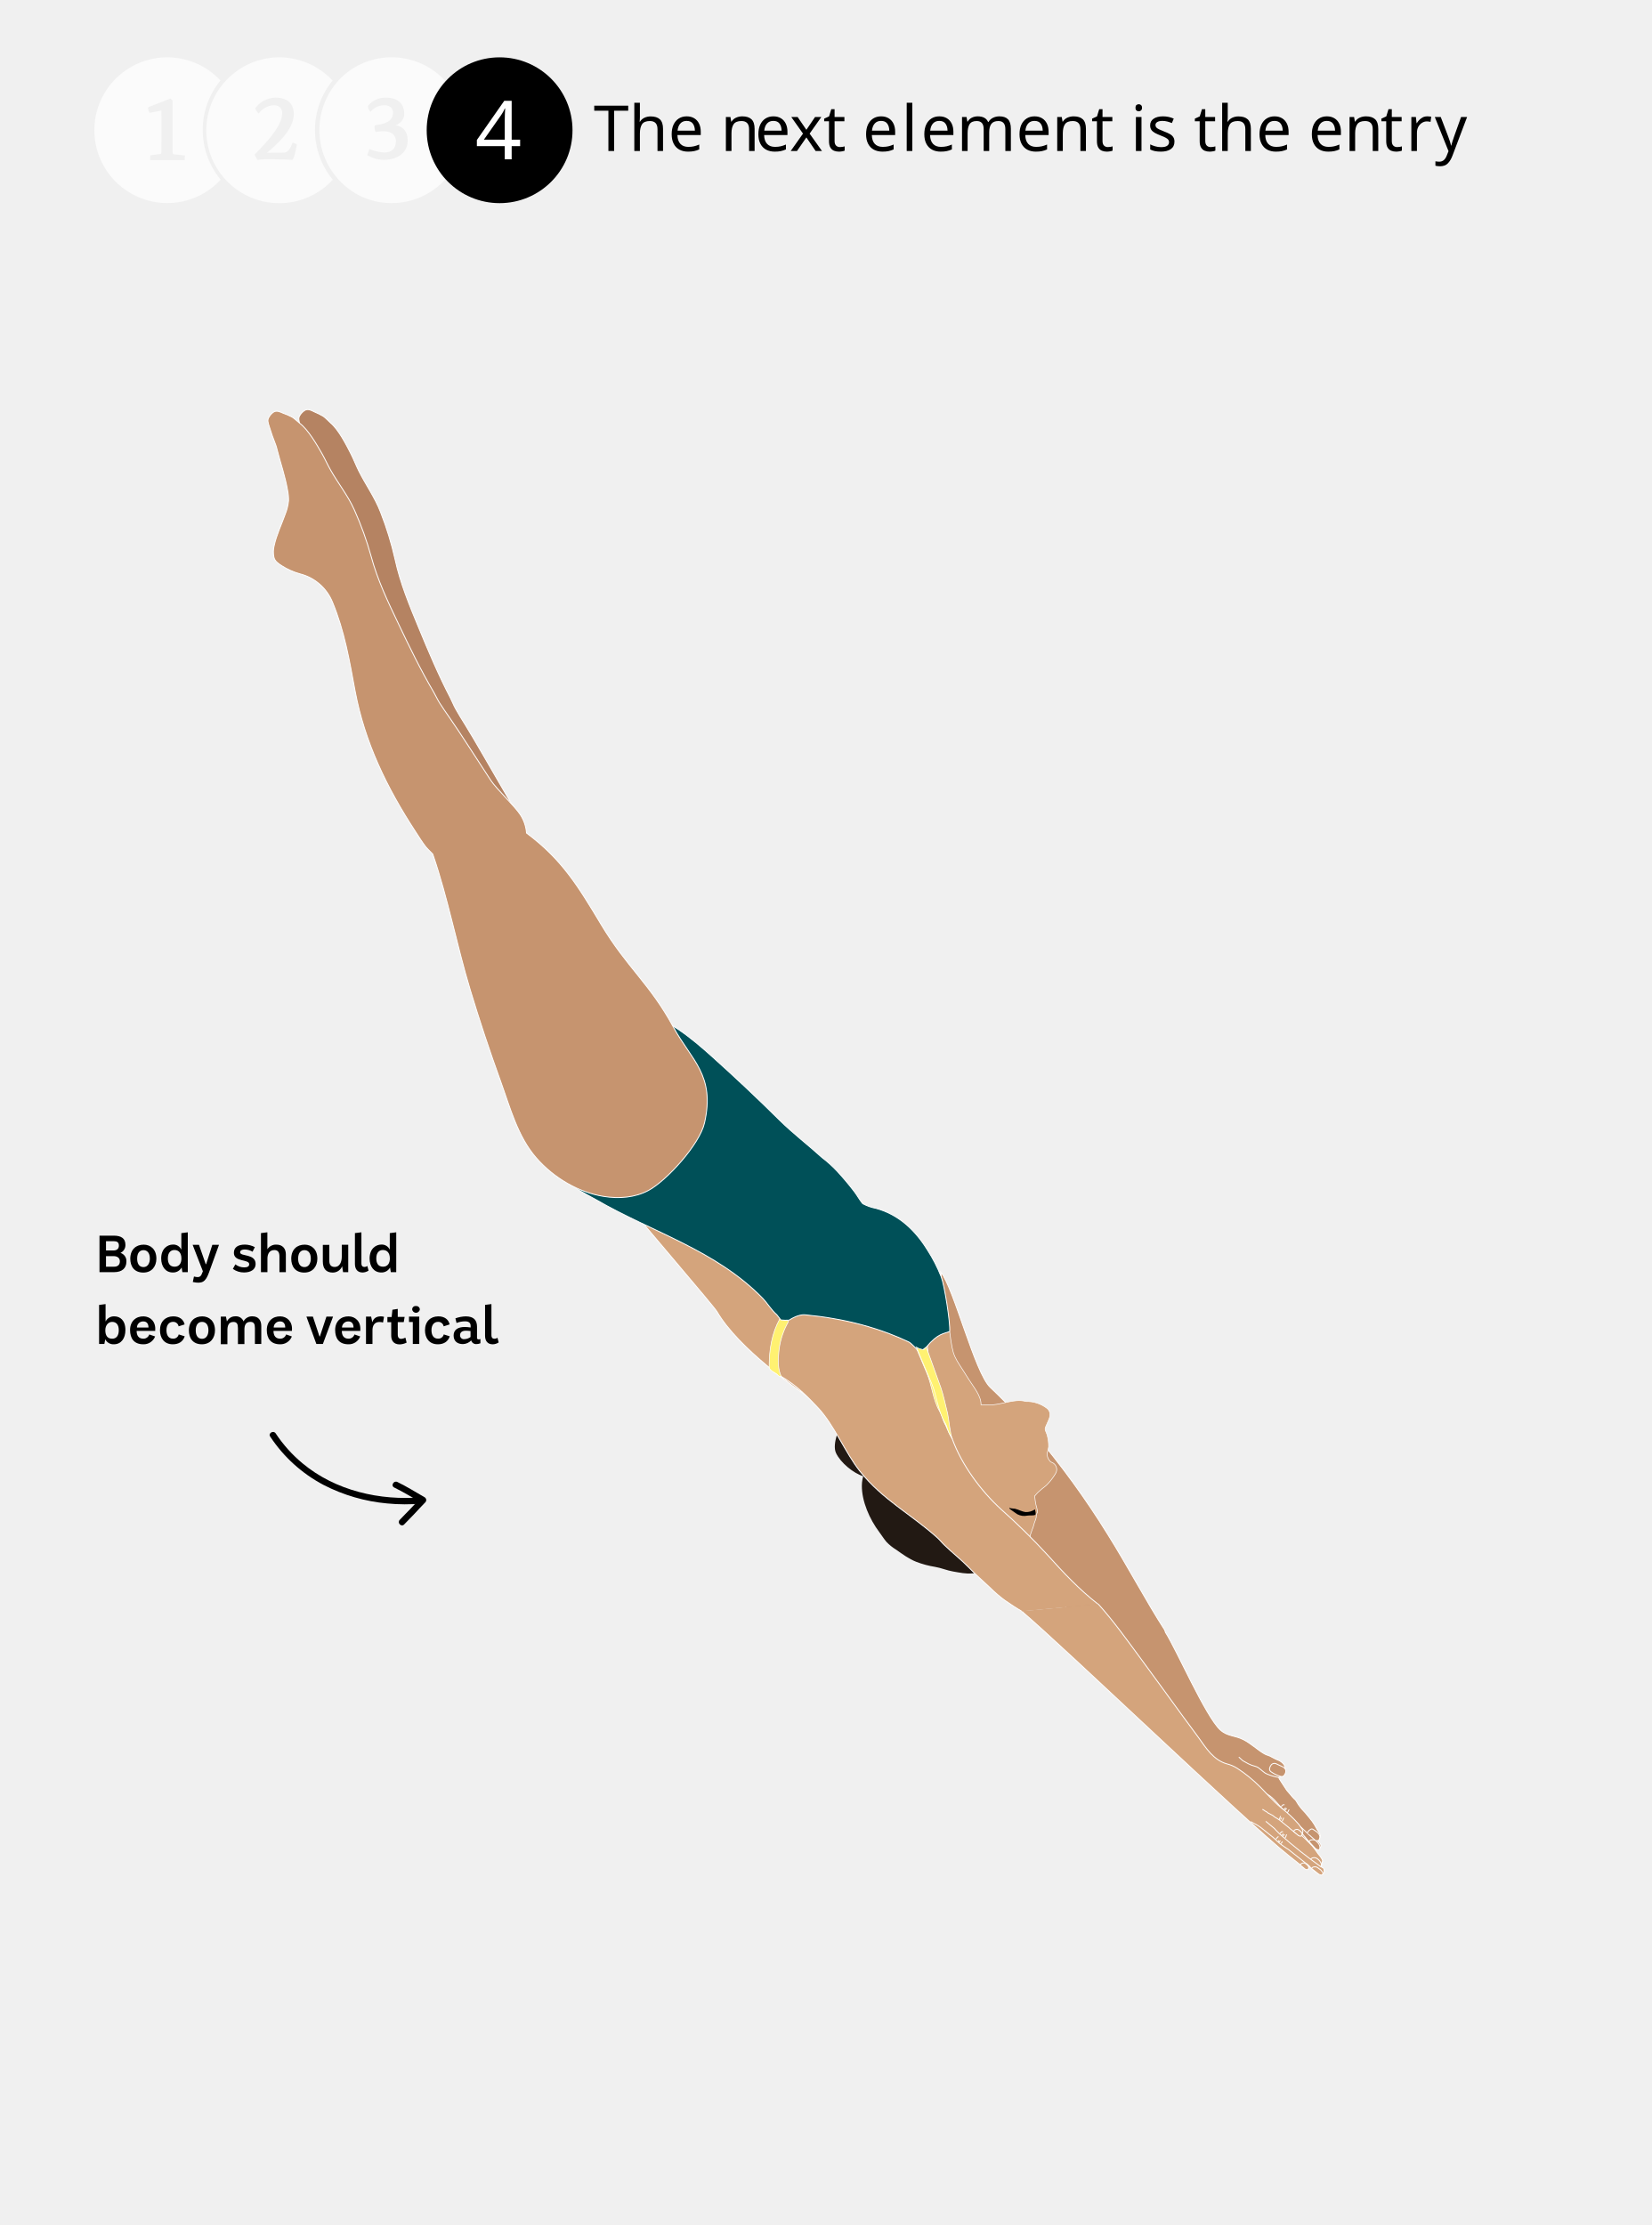
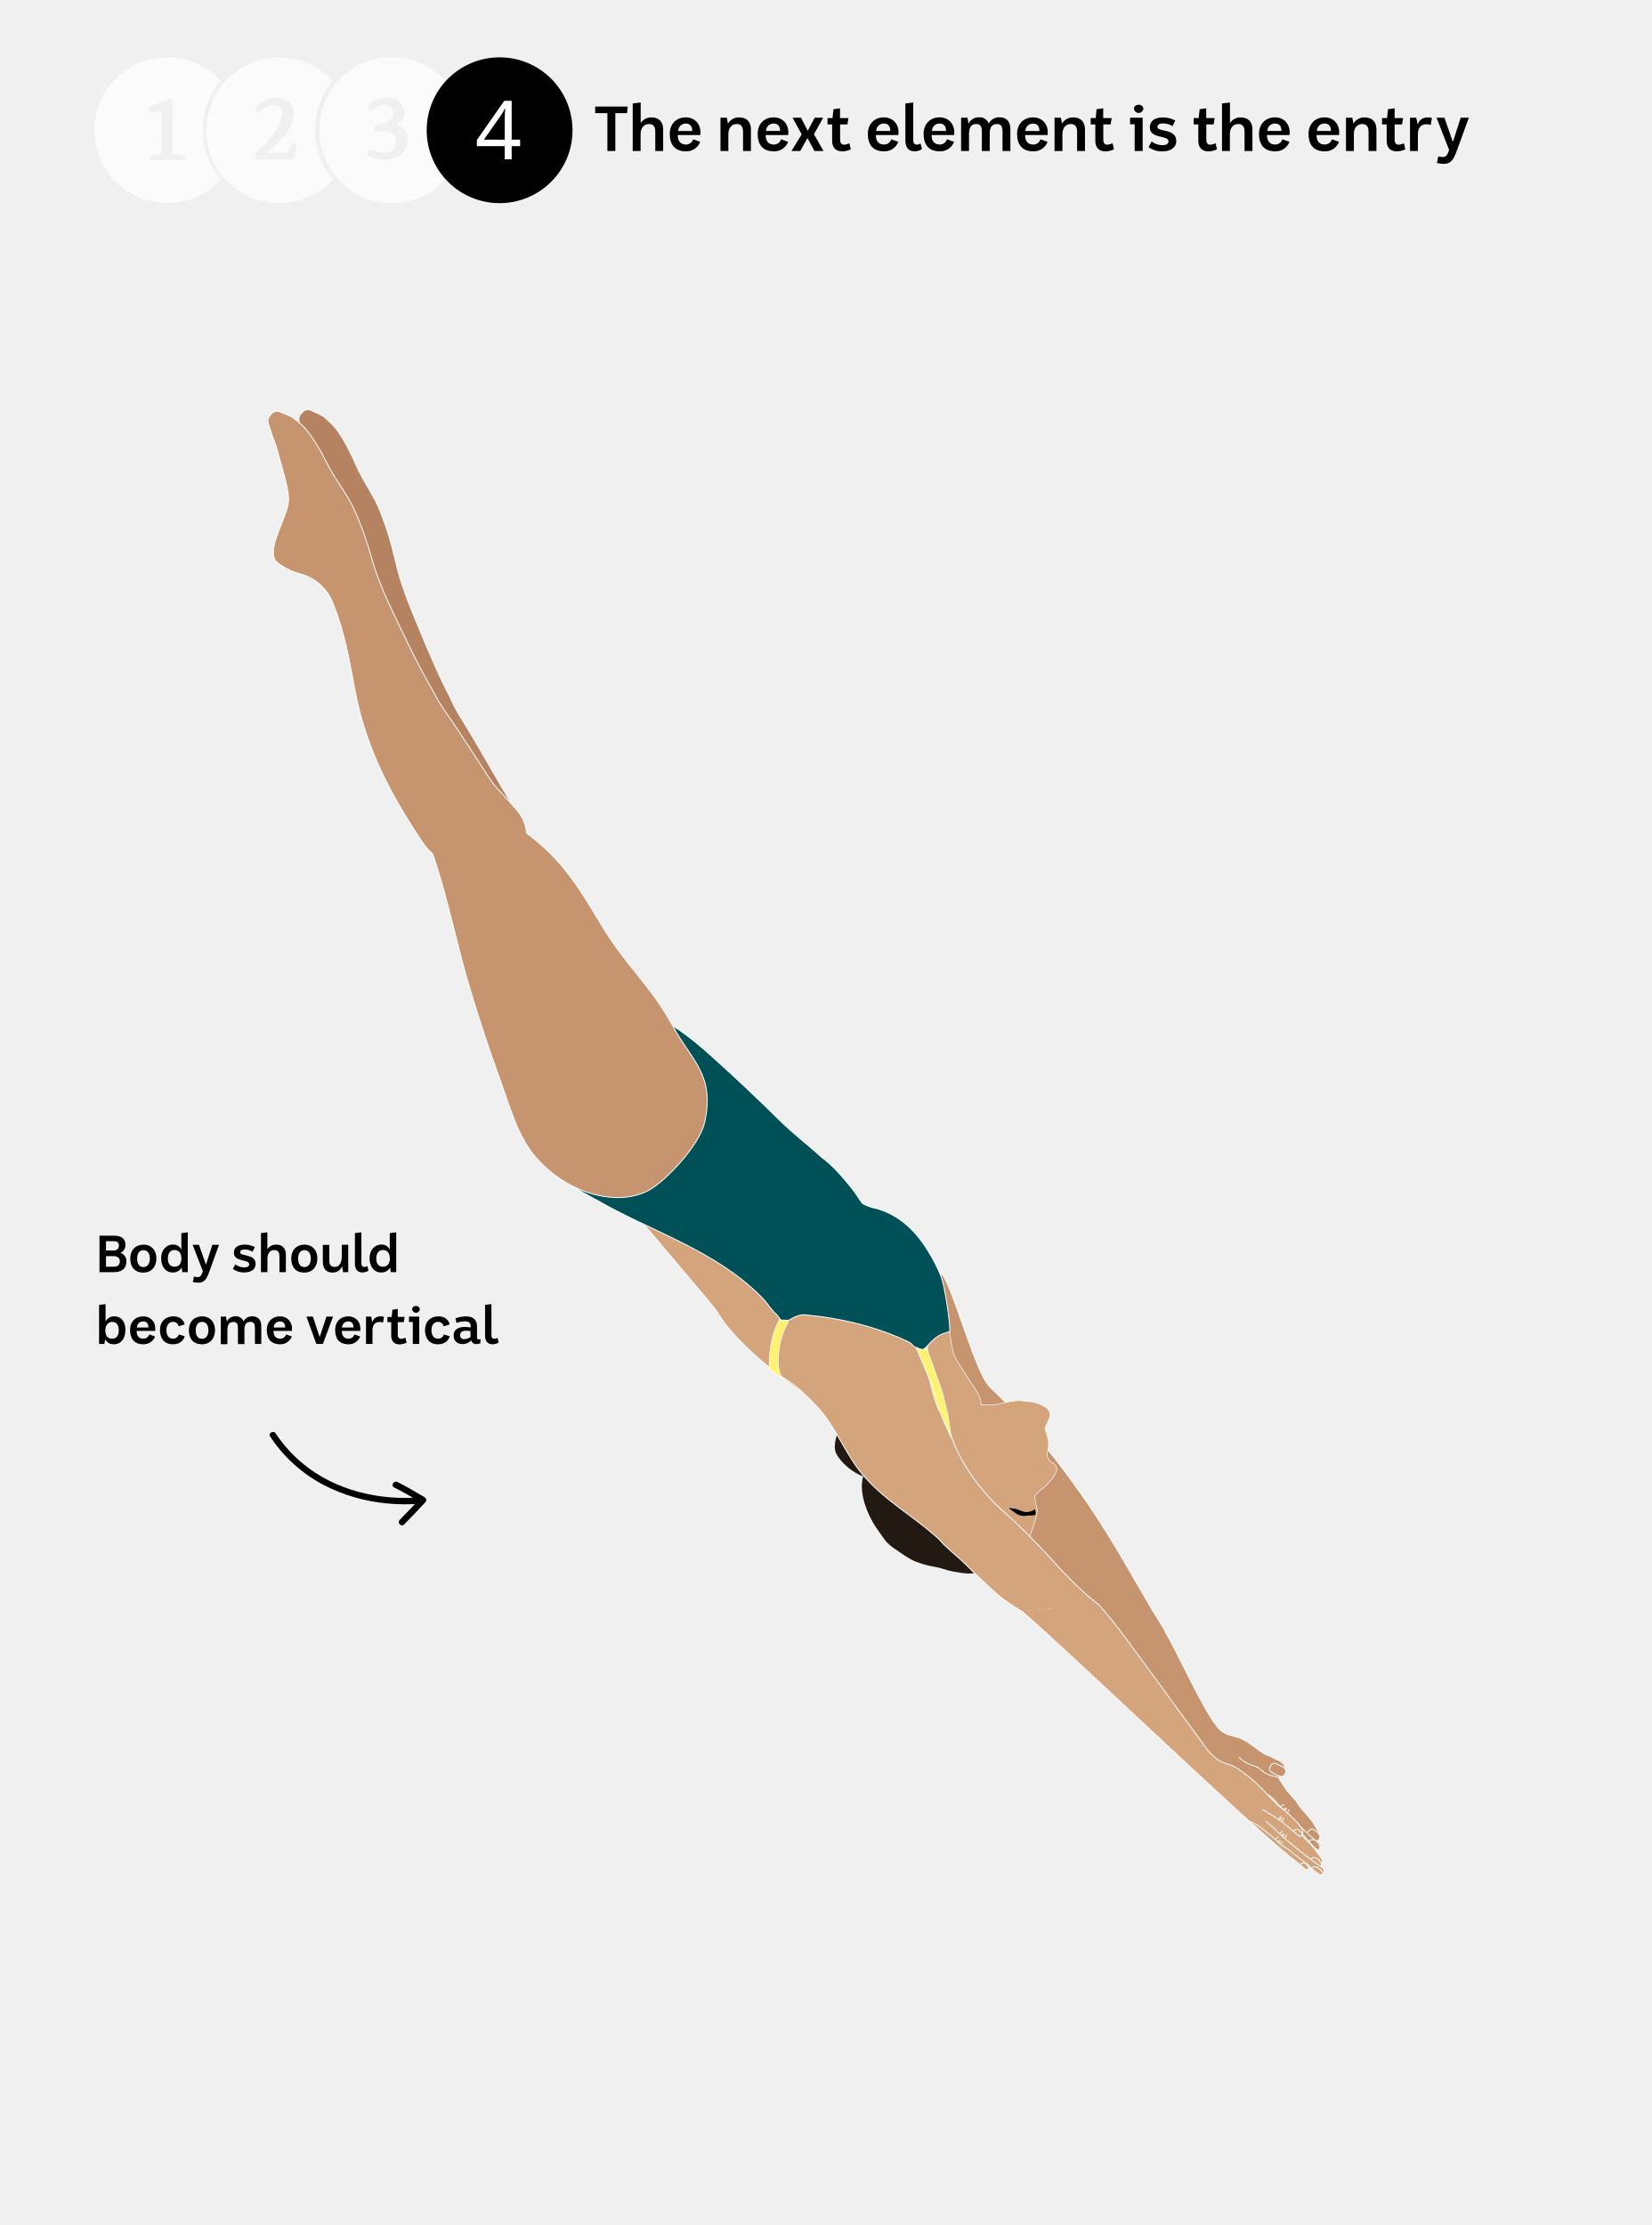
<svg xmlns="http://www.w3.org/2000/svg" id="Layer_1" data-name="Layer 1" viewBox="0 0 780 1051.14">
  <defs>
-     <style>.cls-1{fill:#c6946f;}.cls-1,.cls-2,.cls-4,.cls-5,.cls-6,.cls-7{stroke:#fff;stroke-miterlimit:10;}.cls-1,.cls-2,.cls-4,.cls-7{stroke-width:0.42px;}.cls-2{fill:#b58362;}.cls-3{fill:#221913;}.cls-4,.cls-5{fill:#d4a47c;}.cls-5{stroke-width:0.28px;}.cls-6{fill:#fff171;stroke-width:0.3px;}.cls-7{fill:#005058;}.cls-8,.cls-9{fill:#fff;}.cls-8{opacity:0.7;}.cls-9{font-size:38.5px;font-family:ABCSerifBold, ABCSerif;}.cls-10{font-size:30px;font-family:ABCSansBold, ABCSans;}.cls-11{letter-spacing:-0.02em;}.cls-12{letter-spacing:0em;}.cls-13{letter-spacing:-0.01em;}.cls-14{letter-spacing:-0.01em;}.cls-15{letter-spacing:0.03em;}</style>
+     <style>.cls-1{fill:#c6946f;}.cls-1,.cls-2,.cls-4,.cls-5,.cls-6,.cls-7{stroke:#fff;stroke-miterlimit:10;}.cls-1,.cls-2,.cls-4,.cls-7{stroke-width:0.42px;}.cls-2{fill:#b58362;}.cls-3{fill:#221913;}.cls-4,.cls-5{fill:#d4a47c;}.cls-5{stroke-width:0.28px;}.cls-6{fill:#fff171;stroke-width:0.3px;}.cls-7{fill:#005058;}.cls-8,.cls-9{fill:#fff;}.cls-8{opacity:0.7;}.cls-9{font-size:38.5px;font-family:ABCSerifBold, ABCSerif;}</style>
  </defs>
  <path class="cls-1" d="M482.3,670.2q-7-7.65-14.51-14.76c-7.31-6.89-17.13-46.73-23.39-54.49l3.69,33.13c-.36,1.15.13,2.62.07,3.83a18.26,18.26,0,0,1-.5,3.89,14.92,14.92,0,0,0-.81,3.78c0,1.45.31,2.88.4,4.31.38,5.77,2.42,11.39,4.54,16.79a72.51,72.51,0,0,0,3,7.57c1.69,3.16,3.83,6,5.78,9,1.74,2.66,3.81,5.13,5.75,7.64a39.41,39.41,0,0,0,9.1,8l.5.35c-1.79-.75-4.11-1.89-7.38-3.67a12.19,12.19,0,0,1-5.84-6.38,13.74,13.74,0,0,0,0,2.22c.11,1.91,1.09,3.55,1.83,5.48.58,1.51.33,3.22,1.67,4.38,21.89,18.78,21.08,43.85,46.65,68.25l13.42,11.34c9,8.57,24.31,25.85,31.71,32.71,4.6,4.92,8.24,12.68,14.86,18.6,6.27,5.62,15.59,9.46,16.82,10.76,6.39,6.77,12.49,14.09,19.2,20.52l1.77,1.73,2.22,2.16,1.09,1.06a2.27,2.27,0,0,1,.39.49,4.56,4.56,0,0,0,.77.75l.53.41a1.46,1.46,0,0,0,.46.2,3.34,3.34,0,0,0,.51.11c.27,0,.45-.23.62-.41.43-.47.25-.84,0-1.28a7.23,7.23,0,0,1,.78,1,13,13,0,0,0,2.08,2.18,5.45,5.45,0,0,0,2.2,1.4,1.38,1.38,0,0,0,1.25-.3,1.25,1.25,0,0,0,.44-1.06,1.34,1.34,0,0,0-.55-1.13c-.37-.35-.62-.79-1-1.13l0,0c-1.43-.17.35,0,.51-.12s.3-.69.38-1a1.07,1.07,0,0,1,.26-.57,1.16,1.16,0,0,0,.14-.93,10.28,10.28,0,0,0-1.53-2.72c-.59-.89-1-1.92-1.62-2.79-.22-.32-.46-.64-.67-1s-.34-.4-.49-.63c-.42-.6-.9-1.11-1.35-1.69a21.52,21.52,0,0,0-1.43-1.73c-.49-.49-.89-1-1.4-1.5s-.78-1-1.2-1.47a14,14,0,0,1-1.14-1.67c-.21-.33-.41-.64-.6-1a4,4,0,0,0-.89-.95,19.43,19.43,0,0,1-1.7-1.92c-.71-.92-1.57-1.67-2.19-2.66-.95-1.52-2-3-2.92-4.48-.11-.17-.2-.37-.3-.54a2.37,2.37,0,0,1-.31-.53c.11-.16.28-.09.44-.14s.31-.13.47-.17a4,4,0,0,0,.72-.28,3.87,3.87,0,0,0,1.2-1.08,3.1,3.1,0,0,0,.31-.78,1.44,1.44,0,0,0,.12-.61c0-.15-.1-.28-.12-.43a6.28,6.28,0,0,0-.49-2.46,6.5,6.5,0,0,0-1.26-1.31,5.13,5.13,0,0,0-1.49-.89c-.48-.23-1-.36-1.44-.63s-1.07-.51-1.57-.81a7.76,7.76,0,0,0-1.85-.85,7.76,7.76,0,0,1-1.83-.78c-3.12-1.82-6.27-4.83-9.69-6.59-4.16-2.15-7.7-1.57-11.08-4.68-6.9-6.34-20.84-38.29-25.88-46.08l-.35-1.09c-8.65-13.39-17.84-30.76-27-45.34a400.32,400.32,0,0,0-34.65-47.7Q485.42,673.62,482.3,670.2Z" />
  <path class="cls-1" d="M604,839.78a2.36,2.36,0,0,0-.87-.25c-.59-.12-1.17-.3-1.76-.43a12,12,0,0,1-1.29-.4,14.54,14.54,0,0,1-1.43-.55c-.34-.15-.68-.32-1-.5a7.28,7.28,0,0,1-.84-.62c-.61-.47-1.21-1-1.8-1.47a4.83,4.83,0,0,0-1.53-.94c-.76-.28-1.56-.44-2.32-.73-.51-.18-1-.42-1.45-.64-.32-.15-.63-.34-.94-.51s-.76-.41-1.12-.63c-.18-.12-.41-.2-.58-.33s-.2-.19-.32-.28a3,3,0,0,1-.38-.33,5.36,5.36,0,0,0-.74-.69c-.11-.07-.35-.39-.49-.29" />
  <path class="cls-1" d="M602.92,833.29l.38.18,2.15,1a3.22,3.22,0,0,1,1.86,1.6,2.7,2.7,0,0,1-.38,2.14,2,2,0,0,1-.92,1,2.09,2.09,0,0,1-1.26-.06,14.13,14.13,0,0,1-4.17-2,1.72,1.72,0,0,1-.85-1.06,1.85,1.85,0,0,1,0-.7,3.64,3.64,0,0,1,.8-1.65,2,2,0,0,1,1.64-.68A2.34,2.34,0,0,1,602.92,833.29Z" />
  <path class="cls-1" d="M605.26,853.42c.23-.24.45-.5.7-.72a.64.64,0,0,1,.36-.14,2.11,2.11,0,0,1,.45.14" />
  <path class="cls-1" d="M607.34,854l-.44.45c-.11.12-.25.19-.36.31" />
  <path class="cls-1" d="M607.83,854.31l-.43.44-.22.23a2.61,2.61,0,0,1-.27.19" />
  <path class="cls-1" d="M609,854.89a1.39,1.39,0,0,0-.27.32c-.08.17-.12.36-.2.53a1.85,1.85,0,0,1-.25.37,2.37,2.37,0,0,1-.29.34" />
  <path class="cls-1" d="M606.87,857.17c-.15.16-.21.37-.36.52l-.17.18c-.07.07-.22.12-.27.2" />
  <path class="cls-1" d="M605.24,857.42c.13-.14.28-.21.41-.34l.36-.38" />
  <path class="cls-1" d="M605,857l.47-.48" />
  <path class="cls-1" d="M604.11,855.88l.6-.62a1.76,1.76,0,0,1,.65-.43" />
  <path class="cls-1" d="M621.44,869.54c-3.57-3-11.92-11.2-15.19-14.51-3.06-3.1-5.11-6.64-9.26-8.14" />
  <path class="cls-1" d="M614.78,866c-5.23-4.9-10.41-9.74-15.54-14.74" />
  <path class="cls-1" d="M623.11,869.11c1.32-2.37-1.35-3.88-2.12-4.41-1.34-.92-1.38-.84-2.6,0-.21.14-.72,1.09-.9,1.27" />
  <path class="cls-1" d="M618.29,869.93c.18-.13.73-.67.93-.68s.47-.09.7-.11a2.6,2.6,0,0,1,1.05.13c.68.22,1.22,1,1.73,1.51a3,3,0,0,1,.73,2.73c-.11.31-.71.73-2-.17Z" />
  <path class="cls-1" d="M612.09,866.72a6.21,6.21,0,0,1,.56-.35,4.47,4.47,0,0,1,1.27-.32,1.66,1.66,0,0,1,1.08.11,2.48,2.48,0,0,1,.65.68c.73,1,1.82,1.91,1.67,3.24a1,1,0,0,1-.17.51c-.44.63-1.49,0-1.93-.29Z" />
  <path class="cls-2" d="M152.52,270.72a22.52,22.52,0,0,1,14.67,14.2c5,14,6.53,27.95,8.47,42.42.45,3.36.9,6.73,1.36,10.09.32,2.4,0,5.53,1,7.81,2.7,6.23,5.46,15.55,8.11,21.8,2.5,5.91,11.34,22.58,14.56,28.14,1.46,2.51,2.9,5.12,4.55,7.51.45.66,2.92,3.39,6,6.75,7.92,8.66,20.83,8.93,28,.56l4.25-5c4.53-5.33,5.1-13.34,1.33-19.82-2.4-4.12-4.84-8.22-7.25-12.33-3.9-6.63-13.9-24.23-18-30.74-1.47-2.33-2.92-4.69-4.27-7.1-1-1.74-1.67-3.59-2.59-5.36-5.6-10.75-10.31-21.93-14.93-33.11-4.42-10.68-8.7-20.95-11.15-32.22A151.38,151.38,0,0,0,179.78,242c-2.69-7-6.95-12.82-10.31-19.52-1.3-2.61-2.33-5.34-3.65-7.94-2.25-4.45-5.87-11.53-9.68-14.76-1.16-1-2.23-2.27-3.47-3.13a36.31,36.31,0,0,0-4.24-2.1c-1.34-.67-2.8-1.46-4.24-.79a6.92,6.92,0,0,0-2.46,2.38c-.93,1.31-.54,2.52-.13,4.19.77,3.11,1.71,6.17,2.71,9.22a20.33,20.33,0,0,1,.53,2.28c1.28,6.4,3.1,12.61,3.89,19.15a23.33,23.33,0,0,1,.2,5.07,22.58,22.58,0,0,1-1.82,6.06c-2,4.82-4.67,9.61-6.05,14.68a12,12,0,0,0-.42,5.42c.29,1.93,1.85,3.11,3.33,4.16A32.18,32.18,0,0,0,152.52,270.72Z" />
  <path class="cls-3" d="M475.38,731.54c-8.46-1.48-11.76-6.65-18.6-11.83-11.08-8.4-22.36-15.3-30.89-25.94a15.37,15.37,0,0,0-3-3.1c-3.32-2.36-8.29-1.73-11.35.8s-4.38,6.52-4.42,10.38c-.06,7.41,3.67,15.89,8.24,21.95,1.14,1.52,2.16,3.18,3.39,4.64a22.76,22.76,0,0,0,4.65,3.72c3,2.11,5.9,4.29,9.38,5.66a44,44,0,0,0,9,2.42c2.94.5,5.58,1.7,8.5,2.18,3.07.51,5.91,1.18,9,.89,2.36-.22,4.64-.27,7-.65a22.66,22.66,0,0,0,4.5-1.66c2-.74,2.8-1.74,4.09-3.33,1.54-1.91,5.46-6,.51-6.13" />
  <path class="cls-3" d="M414.45,665.08c-2.28-.4-5.33-1.65-7.59-1.34-2.5.34-5.38,4.08-7.18,6-2.95,3.2-6.79,12.4-4.77,16.69,2.17,4.65,8.32,9.62,12.94,11,2.64.82,11.59,2.5,11.57-2.72-2.37-2.8-6.94,1.08-8.94,3.11-1.83,1.88-2.76,7.44-1.76,9.93,1.39,3.47,4.47,3.8,7.46,4.31,2.69.46,5.64,1.53,8.35.88,2.45-.6,6.37-2.22,8.11-4.27,1.13-1.33,3.53-8.27,3-10.32-.46-1.76-1.25-1.34-2.64-1.66a5.87,5.87,0,0,1-3.38-1.57c-.82-.67-2.1-1.28-2.32-2.33a6.43,6.43,0,0,0,1.48-2.93,3.72,3.72,0,0,0-.51-3.13" />
  <path class="cls-4" d="M298.35,559.42c4.88.91,24.53,24.68,29,26.57.65.27,1.44.2,2.13.48,1.52.62,3.22,1.59,4.71,2.32a25.76,25.76,0,0,1,6.09,4.65c3.51,3.47,7.87,6,11.26,9.47,3.67,3.77,8.59,6,11.94,9.91,7.53,8.82,13.6,18.91,20,28.62,3.17,4.78,5.25,10.32,8.59,15,2,2.83,3.48,5.7,5.24,8.65,1.12,1.88,4.78,4.73,4.41,7-1.89,1.19-4.31.3-6.32,0-3.22-.56-2.74-5.56-5.46-7.47-2.45-1.71-5-2.2-7.4-4-6.17-4.6-33.52-23.27-43.87-41-1.62-2.76-37.07-43.87-38.81-46.55C296.42,567.66,304.46,560.56,298.35,559.42Z" />
  <path class="cls-4" d="M482.62,761.16c20.32,17.18,105.25,98.81,126,115.35l4.63,3.69,1.27,1a2.22,2.22,0,0,1,.45.47,4.69,4.69,0,0,0,.9.71l.6.38a1.54,1.54,0,0,0,.51.17,3.68,3.68,0,0,0,.56.06c.28,0,.45-.29.61-.5.4-.54.1-1-.19-1.42a4.62,4.62,0,0,1,1,1.06,13.89,13.89,0,0,0,2.43,2.09,5.74,5.74,0,0,0,2.47,1.25,1.44,1.44,0,0,0,1.29-.44,1.36,1.36,0,0,0,.36-1.17c-.05-.56-.06-1.06-.48-1.39s-.77-.35-1.39-.84a1,1,0,0,0,.46-.21c.29-.25.25-.75.3-1.1a1.35,1.35,0,0,1,.21-.64,1.18,1.18,0,0,0,.06-1,10.91,10.91,0,0,0-1.9-2.72c-.71-.88-1.25-1.93-2-2.78-.27-.31-.55-.63-.81-1s-.4-.39-.59-.61c-.5-.59-1.07-1.09-1.6-1.65a22.32,22.32,0,0,0-1.69-1.68c-.35-.29-.68-.61-1-.91,0-1.33.59-1.49.28-2.75-.09-.33-1.22-1.77-1.38-2.07a4.06,4.06,0,0,0-.48-.69,57.76,57.76,0,0,0-8.39-7.85c-3.62-2.95-6.5-6.44-9.78-9.73a66.43,66.43,0,0,0-10.91-8.87,16.63,16.63,0,0,0-5-2.12c-6.18-1.81-9.7-7.38-13.2-12.31-2.42-3.4-5-6.72-7.44-10.1-6.57-9-13.11-18.09-19.75-27.07-6.5-8.79-12.91-17.86-20.25-26" />
  <path class="cls-4" d="M604.89,859.61a9.5,9.5,0,0,0,.5-.88" />
  <path class="cls-4" d="M619.54,882.73c.13-.13.5-.62.67-.65s.4-.1.6-.13a2.15,2.15,0,0,1,1.19.12,10.79,10.79,0,0,1,1.43,1,2.21,2.21,0,0,1,.39.26l.19.21a7,7,0,0,1,.87,1.13c.14.32-.06.41-.1.76s-.46.68-1.79,0Z" />
  <path class="cls-4" d="M614.15,881.06a3.78,3.78,0,0,1,.63-.68c.17-.06.34-.15.5-.2a1.55,1.55,0,0,1,1,0c.4.13.68.5,1,.71a1.38,1.38,0,0,1,.28.19.66.66,0,0,1,.12.17,3.66,3.66,0,0,1,.56.9c.07.27-.1.38-.18.7s-.47.68-1.45.23Z" />
  <path class="cls-5" d="M432.86,629c1,5,7.24,24.65,8.64,29.46-2.61-.76-4.47-1.2-4.63-.92-4.89,8.86-2.28,13.54-5.67,23.17-.68,1.95-4.46,4.23-4.7,6.31s2.95,13.44,2.67,15.41,13.08,6.6,13.61,8.6a56.45,56.45,0,0,0,1.85,5.74c1.92,4.91,6,8.72,9.84,12.1s7.82,7.38,13,8.26c2.6.44,4.36-.8,6.5-2.21.22.52.43,1.05.65,1.57.08.13.15.27.22.41a7.33,7.33,0,0,1,1.2-.48,29.67,29.67,0,0,0,4.65-1.6c.17-.08.31-.18.47-.27.75-1.21,1.56-2.39,2.42-3.52.58-.77,1.14-1.56,1.67-2.35l.94-1.64a35.77,35.77,0,0,1,1.37-4.34,15.32,15.32,0,0,0,.9-2.73c.25-1,.78-1.92,1-3,.12-.51,0-1,.13-1.5s.5-.77.52-1.33a21.16,21.16,0,0,0-.74-3.23,28,28,0,0,1-.57-3.82,1.92,1.92,0,0,0,0-.42c.07,0,.19-.11.4-.4a12.52,12.52,0,0,1,2.08-2.1c1.84-1.73,2.29-1.55,4.19-3.73a28.07,28.07,0,0,0,3.2-4.38,3.58,3.58,0,0,0-1.87-5.21,1.87,1.87,0,0,1-1-.82,5,5,0,0,1-1.17-3.44,19.07,19.07,0,0,0,.72-3.09,19.36,19.36,0,0,0-.77-5.77c-.47-1.53-1.27-2.15-.67-3.62.42-1,.91-2.11,1.38-3.14.89-2,1.13-4-.62-5.56a15.72,15.72,0,0,0-10.06-3.32c-5.67-1.62-11.67,1.94-18.51,1.68l-2.68-.1c.09-4.32-3.53-8.37-5.9-12.19-7-11.31-7.24-9.45-8.93-22.51" />
  <path d="M478.25,713.76c-.32-.2-.62-.43-.92-.65s-.53-.42-.54-.66,0-.11.09-.12.22.1.3.13l.33.08c.46.07.92.1,1.37.17.27,0,.53,0,.79.11,1.6.39,3.14,1.32,4.77,1.52a7.46,7.46,0,0,0,4.44-1.27c.14.52.63,2.21.15,2.56-.69.5-2.91.18-3.76.39a6.87,6.87,0,0,1-4.69-.65C479.76,714.9,479.05,714.26,478.25,713.76Z" />
  <path class="cls-4" d="M518.73,757.86c-8.92-6.92-16.48-15-24-23.38A304,304,0,0,0,473,713.13c-9.62-8.75-18.7-21.07-23.15-33.29-6.74-11.93-11.77-34.84-12-48,0-.34,0-.69,0-1a5.4,5.4,0,0,0-.31-1.59l-32.43-11.65c-6.35-1.22-27.85-.65-32.95,4.73-3.72,3.9-10.69,23.71-6,26.28,8.67,4.74,13.09,8.87,20.16,16.36,7.68,8.13,13,21.41,19.94,30.14,10.77,13.49,24,20.08,36.72,31.53,1.09,1,2,2.22,3.09,3.24,3.78,3.68,8,6.93,11.66,10.72,3.18,3.32,6.67,6.33,10,9.48a59.12,59.12,0,0,0,6.92,5.94c2.56,1.76,5.23,3.59,8,5.17" />
  <path class="cls-4" d="M604.56,866.34c.22-.27.42-.57.66-.83a.63.63,0,0,1,.36-.19,1.78,1.78,0,0,1,.5.1" />
  <path class="cls-4" d="M606.14,866.29l-.41.52c-.11.14-.25.22-.36.36" />
  <path class="cls-4" d="M606.73,866.55l-.41.51c-.07.09-.14.17-.2.26s-.18.15-.26.24" />
  <path class="cls-4" d="M607.83,866.67a1.31,1.31,0,0,0-.24.37c-.08.19-.1.39-.16.58a2.82,2.82,0,0,1-.23.42,1.75,1.75,0,0,1-.28.39" />
  <path class="cls-4" d="M605.77,869.94c-.14.18-.19.4-.32.58l-.17.21c-.07.09-.22.15-.27.24" />
  <path class="cls-4" d="M604.07,870.37c.13-.16.28-.25.4-.41s.23-.28.34-.43" />
  <path class="cls-4" d="M603.75,870l.45-.57" />
  <path class="cls-4" d="M602.72,868.86l.57-.72a2.19,2.19,0,0,1,.64-.53" />
  <path class="cls-4" d="M618,881.15c-1.1-.87-5.71-4.49-6.81-5.37l-1.65-1.32c-.28-.22-.56-.44-.83-.67s-.65-.4-1-.63c-.83-.61-1.71-1.13-2.51-1.77l-1-.78c-.59-.46-1.08-1-1.63-1.52s-.78-.76-1.22-1.11l-1.17-.93-4.74-3.79a17.49,17.49,0,0,0-2.28-1.44,17.71,17.71,0,0,1-2.3-1.27" />
  <path class="cls-4" d="M619,878.41a2.42,2.42,0,0,1,1.43-.79,2.29,2.29,0,0,1,1.65.35,5.29,5.29,0,0,1,2,2.3,2,2,0,0,1,0,1.26.31.31,0,0,1-.48.1A222.19,222.19,0,0,1,605.16,867c-1-.79-1.78-1.82-2.72-2.66a1.87,1.87,0,0,1-.37-.46c-.2-.15-3.94-3.27-4.14-3.44" />
  <path class="cls-4" d="M614.94,867.05c-.07.12-.26.16-.38.21a.94.94,0,0,1-.55,0,3.93,3.93,0,0,1-1.63-1L609.49,864c-.27-.21-.47-.47-.74-.69l-.59-.47-1-.81c-.9-.72-1.78-1.46-2.69-2.16-.75-.57-1.62-1-2.39-1.5-.3-.21-.56-.47-.85-.69a7.51,7.51,0,0,0-1.12-.6c-.36-.18-.74-.35-1.08-.56s-.55-.49-.86-.67-.4-.17-.58-.28-.2-.17-.31-.25-.37-.21-.54-.33-.16-.19-.3-.17c0,.09.17.16.25.22s0,0,0,.08" />
  <path class="cls-4" d="M604.3,859.73c0-.2.54-1.82.74-1.67" />
  <path class="cls-4" d="M605.57,860.36c.23,0,.38-.58.45-.74s.15-.36.24-.54a.64.64,0,0,0,.12-.35" />
  <path class="cls-4" d="M611,865.19c.13-.14.5-.63.64-.68s.33-.15.5-.2a1.55,1.55,0,0,1,1,0c.4.13.68.5,1,.71a1.38,1.38,0,0,1,.28.19,1,1,0,0,1,.12.17,4.22,4.22,0,0,1,.56.9c.07.27-.1.38-.18.71s-.47.67-1.46.23Z" />
  <path class="cls-6" d="M435.17,631.44a8.17,8.17,0,0,1-.85.91c-.46.35-.37.28-1.59,0a7,7,0,0,1-2.18-.93c2.43,5.72,4.8,11.47,7.24,17.19s2.9,12.66,6,18c1.94,3.35,1,3.58,3.05,6.86,0-.07.74,1.42.73,1.35-1.11-2.32-1.65-9.51-2.24-12s-2.3-9.91-3.21-12.3S435.33,631.38,435.17,631.44Z" />
  <path class="cls-6" d="M371.69,623.72h-.16a18.78,18.78,0,0,1-3.18-.66c-3.73,6.69-5,14.51-5,22.17a2.93,2.93,0,0,0,.22,1.38,3.09,3.09,0,0,0,.84.89,15.84,15.84,0,0,0,1.7,1.09,6.39,6.39,0,0,1,1.56,1.26c.4.44.95.33,1.44.59-1.66-3.55-1.66-7.64-1.23-11.53a35.16,35.16,0,0,1,3.92-13.37C372.28,624.69,372.87,623.85,371.69,623.72Z" />
  <path class="cls-7" d="M444.62,603.23a72.08,72.08,0,0,0-6.6-12.84c-5.64-9.12-13.46-16.65-24.28-19.55a21.16,21.16,0,0,1-6-2.09l-.36-.27c-1.44-1.78-2.61-4-3.91-5.65q-3.78-4.94-8-9.51a56.15,56.15,0,0,0-7.15-6.45c-6.59-6-13.74-11.4-20.11-17.71q-15.42-15.27-31.58-29.77c-10.27-9.21-21.92-19.07-35.9-21.53l-2.43,1c.77,1.09,2,1.87,2.85,2.92,1,1.22,2.44,1.92,3.47,3.13a142,142,0,0,1,13.95,19.18c4,6.79,8.49,14.42,8.55,22.46a17.28,17.28,0,0,1-.45,3.18c-.71,3.85-.36,7.37-1.88,11.18-4.29,10.79-15.16,17.46-26.44,18.54a65.12,65.12,0,0,1-14.76-.54c-3-.39-22.88-15.25-26-15.86,1.19,1.07,1.58,6.79,2.8,7.85,2.45,6.39,18.13,14.1,21.24,15.9,26.72,15.45,56.64,23.84,78.84,46.73,1.7,1.76,4.05,5.53,6.47,7.58,1,1.25,1.76,2.25,1.92,2.48a22.87,22.87,0,0,0,3.92.08s4.09-2.86,7.58-2.52c4.49.43,9,1,13.41,1.79a142.16,142.16,0,0,1,26.05,7c3.24,1.22,6.43,2.59,9.56,4.08,1.2.57,4.81,4.58,4.81,4.58a16.53,16.53,0,0,0,3.32-2.13c5.65-6.82,8.56-6.34,11.09-7.47C449,625,446.06,606.82,444.62,603.23Z" />
  <path class="cls-6" d="M437.48,636.45a8.07,8.07,0,0,1-.85.9c-.45.35-.37.29-1.58,0a6.56,6.56,0,0,1-2.19-.93c2.43,5.72,4.8,11.47,7.24,17.19s2.9,12.67,6,18c1.95,3.35,1,3.58,3.05,6.86,0-.07.74,1.42.73,1.35-1.1-2.32-1.65-9.51-2.24-12s-2.3-9.91-3.21-12.3S437.64,636.38,437.48,636.45Z" />
  <path class="cls-1" d="M318.08,485.2c-11.17-20.61-21.79-27.9-34.1-48.4-10.78-17.94-18.37-30.66-35.26-43.25a18.4,18.4,0,0,0-2.94-8.69c-2.61-4-11.28-12.18-13.9-16.15-4.24-6.43-15.15-23.48-19.58-29.77-1.59-2.25-3.16-4.53-4.64-6.86-1.07-1.69-1.86-3.51-2.86-5.22-6.15-10.45-11.44-21.37-16.64-32.3-5-10.43-9.78-20.47-12.81-31.6a151.91,151.91,0,0,0-7.93-22c-3.06-6.89-7.61-12.44-11.31-19-1.44-2.53-2.61-5.21-4.06-7.74-2.47-4.32-6.46-11.2-10.43-14.23-1.22-.93-2.35-2.15-3.64-2.95a34,34,0,0,0-4.34-1.87c-1.36-.61-2.87-1.32-4.27-.58a7,7,0,0,0-2.33,2.51c-.86,1.36-.42,2.55.09,4.2.93,3.06,2,6.07,3.18,9.06a20.44,20.44,0,0,1,.64,2.25c1.62,6.32,3.76,12.43,4.88,18.92a22.24,22.24,0,0,1,.47,5.06,22.62,22.62,0,0,1-1.5,6.14c-1.72,4.91-4.16,9.83-5.28,15a12.16,12.16,0,0,0-.14,5.44c.39,1.91,2,3,3.55,4a31.88,31.88,0,0,0,8.76,3.92,22.53,22.53,0,0,1,15.39,13.42c5.69,13.73,8,27.57,10.66,41.92,4.55,24.29,15,45.72,28.53,66.44,1.59,2.44,3.16,5,4.93,7.27.32.41,1.53,1.66,3.23,3.35,0,.09,0,.17.08.25,7.17,20.88,11.23,42.77,17.63,63.91q6.57,21.75,14.34,43.17c4.45,12.25,8,26,16.8,36.13,8.43,9.66,20,16.3,31.71,18.24,7.43,1.23,15,.58,21.29-2.77,8.66-4.63,24.23-21.8,26.52-31.94C337.93,507.84,326.59,500.9,318.08,485.2Z" />
  <path d="M127.67,678.73a68.37,68.37,0,0,0,25.22,22.81,81.79,81.79,0,0,0,30,8.72,88.41,88.41,0,0,0,16.43.06c1.91-.17,1.93-3.17,0-3-19.82,1.76-40.89-3.08-56.41-16a65,65,0,0,1-12.69-14.16c-1.06-1.6-3.66-.1-2.59,1.52Z" />
  <path d="M186.2,702.73c4.44,2.16,8.64,4.75,12.89,7.23l-.3-2.35c-1.75,1.78-3.41,3.63-5.13,5.43s-3.26,3.28-4.85,5c-1.33,1.41.79,3.53,2.12,2.12,1.59-1.68,3.25-3.28,4.85-5s3.38-3.66,5.13-5.44a1.52,1.52,0,0,0-.3-2.36c-4.26-2.48-8.46-5.07-12.89-7.23-1.73-.85-3.25,1.74-1.52,2.59Z" />
  <path d="M53.76,583.75c3.48,0,5.48,1.31,5.48,4.27a4,4,0,0,1-2.34,3.87A4,4,0,0,1,59.71,596c0,3-1.9,5-5.87,5H47V583.75Zm-3.69,7h3.52c1.58,0,2.57-.76,2.57-2.31s-.87-2.08-2.45-2.08H50.07Zm0,7.67h3.79c1.68,0,2.72-.79,2.76-2.46s-1.18-2.54-3-2.54H50.07Z" />
  <path d="M67.87,588c3.23,0,6,2.19,6,6.6,0,3.63-2.14,6.59-6.16,6.59-4.37,0-6.17-3-6.17-6.59C61.58,590.16,64.37,588,67.87,588Zm-3.08,6.6c0,2,.69,4,3,4,2.09,0,3-2,3-4,0-2.86-1.4-4-3-4S64.79,591.66,64.79,594.57Z" />
  <path d="M88.71,582.17V601H86.15l-.35-2.22a4.52,4.52,0,0,1-4.12,2.37c-3.47.05-5.54-2.84-5.54-6.63,0-4.64,3-6.56,5.52-6.56a4.09,4.09,0,0,1,4,2.44v-7.84ZM79.29,594.5c0,2.2.87,3.92,3.16,3.92s3.25-1.72,3.25-3.89c0-2.94-1.58-4-3.28-4S79.29,591.66,79.29,594.5Z" />
  <path d="M94,588.09l3.18,9.12h.2l2.91-9.12h3.16L98.7,601.21c-1.58,4.31-3.06,5.4-7.62,4.44l.54-2.59c2.92.71,3.31.05,4.22-2.49L91,588.09Z" />
  <path d="M111.18,597.31a6.73,6.73,0,0,0,4.2,1.43c1.48,0,2.34-.44,2.34-1.5,0-2.52-7.47-.84-7.23-5.58.1-2.31,1.8-3.69,5.23-3.69a10.55,10.55,0,0,1,4.66,1.2l-1.08,2.17a7.41,7.41,0,0,0-3.7-1.06c-1.21,0-2.22.4-2.17,1.41.15,2,7.32.47,7.32,5.45,0,2.66-2.39,4-5.45,4a8.86,8.86,0,0,1-5.3-1.68Z" />
  <path d="M126.3,582.17v8a4.82,4.82,0,0,1,4.24-2.19c3,0,4.49,1.94,4.49,4.61V601H132v-7.45c0-2-.74-3-2.41-3-2.35,0-3.26,1.9-3.26,4V601h-3.06V582.54Z" />
  <path d="M143.91,588c3.23,0,6,2.19,6,6.6,0,3.63-2.14,6.59-6.16,6.59-4.37,0-6.17-3-6.17-6.59C137.62,590.16,140.41,588,143.91,588Zm-3.08,6.6c0,2,.69,4,3,4,2.09,0,3-2,3-4,0-2.86-1.41-4-3-4S140.83,591.66,140.83,594.57Z" />
  <path d="M155.55,588.09v7.45c0,2,.79,3,2.59,3,2.35,0,3.31-2.42,3.31-4.86v-5.62h3.05V601h-2.44l-.44-2.81a4.71,4.71,0,0,1-4.46,3c-3.16,0-4.66-1.95-4.66-5.2v-7.87Z" />
  <path d="M170.72,582.17v14.62c0,1.38.62,1.75,1.53,1.75a2.43,2.43,0,0,0,1.28-.46l.57,2.19a5.35,5.35,0,0,1-2.79.89c-2.56,0-3.65-1.73-3.65-4.07V582.54Z" />
  <path d="M187.17,582.17V601h-2.56l-.35-2.22a4.52,4.52,0,0,1-4.12,2.37c-3.47.05-5.55-2.84-5.55-6.63,0-4.64,3-6.56,5.53-6.56a4.1,4.1,0,0,1,4,2.44v-7.84Zm-9.42,12.33c0,2.2.86,3.92,3.16,3.92s3.25-1.72,3.25-3.89c0-2.94-1.58-4-3.28-4S177.75,591.66,177.75,594.5Z" />
  <path d="M49.87,616.08v8.22a4.4,4.4,0,0,1,4.31-2.42c2.44.07,5.06,1.73,5.06,6.48,0,3.9-2,6.71-5.45,6.71a4.28,4.28,0,0,1-4.07-2.37l-.42,2.22H46.81V616.48Zm-.12,12.36c0,2.22.81,4,3.25,4,2,0,3.11-1.5,3.11-4,0-3-1.51-3.95-3.14-3.95S49.75,625.85,49.75,628.44Z" />
  <path d="M73.27,631.37a5.76,5.76,0,0,1-5.57,3.7c-4.34,0-6.26-2.71-6.26-6.75s2.71-6.54,6.43-6.44c3,.07,5.75,2.34,5.45,6.46l0,.4H64.54c0,2.19.94,3.69,3.18,3.69a2.87,2.87,0,0,0,2.79-2Zm-3.13-4.21c0-2-1-2.94-2.54-2.89a2.88,2.88,0,0,0-2.91,2.89Z" />
  <path d="M87.26,631.3c-.84,2.64-3,3.77-5.63,3.77-4.24,0-6.06-3.15-6.06-6.61,0-4.21,2.61-6.51,6.14-6.58,3.11-.07,5,1.53,5.5,3.8l-2.84.91a2.54,2.54,0,0,0-2.61-2.12c-1.78,0-3.13,1.31-3.13,3.94,0,2.1.79,4,3.08,4a2.6,2.6,0,0,0,2.71-2Z" />
  <path d="M95.55,621.88c3.23,0,6,2.19,6,6.61,0,3.62-2.15,6.58-6.17,6.58-4.36,0-6.16-3-6.16-6.58C89.26,624.07,92,621.88,95.55,621.88Zm-3.09,6.61c0,2,.69,4,3,4,2.1,0,3-2,3-4,0-2.86-1.4-4-3-4C93.84,624.47,92.46,625.58,92.46,628.49Z" />
  <path d="M106.74,622l.45,2.3a4.3,4.3,0,0,1,4-2.44,3.77,3.77,0,0,1,3.85,2.39,4.52,4.52,0,0,1,4.17-2.39c3,0,4.21,2,4.21,4.63v8.43h-3v-7.44c0-2-.47-3-2.15-3-2.22,0-2.81,1.68-2.81,3.58v6.9h-3.06v-7.44c0-2-.47-3-2.14-3-2.37,0-2.84,1.9-2.84,4v6.51H104.3V622Z" />
  <path d="M137.87,631.37a5.77,5.77,0,0,1-5.58,3.7c-4.33,0-6.26-2.71-6.26-6.75s2.71-6.54,6.44-6.44c3,.07,5.74,2.34,5.45,6.46l0,.4h-8.73c0,2.19.94,3.69,3.18,3.69a2.89,2.89,0,0,0,2.79-2Zm-3.13-4.21c0-2-1-2.94-2.54-2.89a2.87,2.87,0,0,0-2.91,2.89Z" />
  <path d="M147.81,622l3.11,9.37h.19L154.2,622h3.13l-4.81,12.92h-3.08L144.75,622Z" />
  <path d="M170.15,631.37a5.76,5.76,0,0,1-5.57,3.7c-4.34,0-6.26-2.71-6.26-6.75s2.71-6.54,6.43-6.44c3,.07,5.75,2.34,5.45,6.46l0,.4h-8.73c0,2.19.94,3.69,3.19,3.69a2.87,2.87,0,0,0,2.78-2ZM167,627.16c0-2-1-2.94-2.54-2.89a2.88,2.88,0,0,0-2.91,2.89Z" />
  <path d="M175.31,622l.57,2.67c.59-2,2.09-2.84,4.19-2.79a4.85,4.85,0,0,1,1.33.22l-.47,2.69a5.48,5.48,0,0,0-1.85-.25c-2.27.08-3.13,1.83-3.13,3.9v6.48h-3.06V622Z" />
  <path d="M187.89,618.35v3.78h3.25l-.42,2.46h-2.83v5.92c0,1.41.64,2,1.67,2a5.43,5.43,0,0,0,1.95-.57l.57,2.34a7.94,7.94,0,0,1-3.28.84c-3,0-4-2-4-4.14v-6.34H183v-2.46H185l.37-3.43Z" />
  <path d="M198.05,622v12.92H195V624.54h-1.8V622Zm-1.55-5a1.66,1.66,0,0,1,1.82,1.56,1.82,1.82,0,0,1-3.62,0A1.59,1.59,0,0,1,196.5,617Z" />
  <path d="M212.45,631.3c-.84,2.64-3,3.77-5.62,3.77-4.24,0-6.07-3.15-6.07-6.61,0-4.21,2.62-6.51,6.14-6.58,3.11-.07,5,1.53,5.5,3.8l-2.83.91a2.55,2.55,0,0,0-2.62-2.12c-1.77,0-3.13,1.31-3.13,3.94,0,2.1.79,4,3.08,4a2.61,2.61,0,0,0,2.72-2Z" />
  <path d="M215.12,622.82a15.36,15.36,0,0,1,4.88-.94c3.9,0,5.33,1.92,5.33,4.93V632a.65.65,0,0,0,.61.74,2.41,2.41,0,0,0,1-.15v2a5,5,0,0,1-2,.39,2.34,2.34,0,0,1-2.35-1.75,5.62,5.62,0,0,1-3.89,1.75c-2.52,0-4.39-1.28-4.42-4s2-4.09,5.26-4.09a19.84,19.84,0,0,1,2.78.25v-.77c0-1.4-.88-2.17-2.66-2.14a10.5,10.5,0,0,0-4,.78Zm7.15,6a13.07,13.07,0,0,0-2.52-.15c-1.48.07-2.41.76-2.44,2.07a1.81,1.81,0,0,0,2.1,1.9,5.09,5.09,0,0,0,2.86-1Z" />
  <path d="M232.14,616.08v14.63c0,1.38.61,1.75,1.52,1.75A2.46,2.46,0,0,0,235,632l.56,2.19a5.22,5.22,0,0,1-2.78.89c-2.57,0-3.65-1.72-3.65-4.07V616.45Z" />
  <path class="cls-8" d="M148.79,61.4a36.73,36.73,0,0,1,8.33-23.32,34.4,34.4,0,0,0-45.48-4.38A34.43,34.43,0,0,0,131.9,96a34.33,34.33,0,0,0,25.32-11.11A36.76,36.76,0,0,1,148.79,61.4ZM138,75.49s-3.7-.27-11.47-.27a25.63,25.63,0,0,0-4.93.31l-1.35-2.46c7.78-7.9,12.4-13.63,13-18.71.47-3.66-2-4.82-4.35-4.66a9.73,9.73,0,0,0-6.73,3.92c-.2-.23-1.93-2.07-1.47-2.65A12.43,12.43,0,0,1,130,46.12c5.89,0,9.09,3,8.74,8.51-.46,7-8,13.59-12.63,17.55l8.32-.08c1.77-.15,3-2.54,3.81-4.73,0,0,1.73.5,2,1C139.58,71.53,138.81,75.49,138,75.49Z" />
  <path class="cls-8" d="M95.79,61.4A36.74,36.74,0,0,1,104.16,38a34.44,34.44,0,1,0,.11,46.9A36.78,36.78,0,0,1,95.79,61.4ZM87.2,75.66H70.92L71,73.39l4.46-.58c.58,0,.81-.23.81-1,.08-10.05,0-19.6,0-19.6l-5.62,1.08c-.19-.31-1.12-2.46-.46-2.73l10.35-4,1,1s-.12,20.87,0,24.37c0,.77.19,1,.73,1l5.08.54Z" />
  <path class="cls-8" d="M201.79,61.4A36.74,36.74,0,0,1,210.16,38a34.43,34.43,0,0,0-47.76-2.48A34.8,34.8,0,0,0,172,93.43a34.41,34.41,0,0,0,38.24-8.51A36.78,36.78,0,0,1,201.79,61.4ZM181.35,75.49a15.64,15.64,0,0,1-7.86-2.19l1-2.89a21.48,21.48,0,0,0,7,1.66c3.35,0,5.51-1.74,5.55-5.24,0-2.46-1.43-4.35-4.47-4.74a17.82,17.82,0,0,0-5,.24c-.5.11-.89-3-.42-3.08,3-.54,7.62-1.08,8.39-4.89.73-3.62-2-4.82-4.35-4.66A8.43,8.43,0,0,0,175,52.82c-.2-.23-1.7-2.12-1-3a10.43,10.43,0,0,1,8.16-3.69c5.89,0,9.12,3,8.74,8.51a6,6,0,0,1-4,4.5c3.47.62,5.47,2.93,5.66,6.7C192.9,71.83,188,75.49,181.35,75.49Z" />
  <circle cx="236" cy="61.53" r="34.44" />
  <text class="cls-9" transform="translate(224.45 75.26)">4</text>
-   <text class="cls-10" transform="translate(280.41 71.34)">The n<tspan class="cls-11" x="76.17" y="0">e</tspan>
-     <tspan class="cls-12" x="92.55" y="0">xt e</tspan>
-     <tspan class="cls-13" x="145.35" y="0">l</tspan>
-     <tspan x="154.56" y="0">ement is the en</tspan>
-     <tspan class="cls-14" x="371.64" y="0">t</tspan>
-     <tspan class="cls-15" x="383.73" y="0">r</tspan>
-     <tspan x="397.32" y="0">y</tspan>
-   </text>
+   <path d="M296.49,50.34l-.27,3.12h-5.55V71.34h-3.75V53.46h-5.76V50.34Z" />
+   <path d="M302.64,48.42v9.72a5.86,5.86,0,0,1,5.16-2.67c3.69,0,5.46,2.37,5.46,5.61V71.34h-3.72V62.28c0-2.4-.9-3.69-2.94-3.69-2.85,0-4,2.31-4,4.83v7.92h-3.72V48.87Z" />
+   <path d="M330.78,67a7,7,0,0,1-6.78,4.5c-5.28,0-7.62-3.3-7.62-8.22s3.3-7.95,7.83-7.83c3.69.09,7,2.85,6.63,7.86l-.06.48H320.16c0,2.67,1.14,4.5,3.87,4.5a3.5,3.5,0,0,0,3.39-2.49ZM327,61.89c.06-2.43-1.26-3.57-3.09-3.51a3.5,3.5,0,0,0-3.54,3.51Z" />
+   <path d="M343.32,55.62l.57,2.79a5.8,5.8,0,0,1,5.37-2.94c3.69,0,5.46,2.37,5.46,5.61V71.34H351V62.28c0-2.4-.9-3.69-2.94-3.69-2.85,0-4,2.31-4,4.83v7.92h-3.72V55.62Z" />
+   <path d="M372.3,67a7,7,0,0,1-6.78,4.5c-5.28,0-7.62-3.3-7.62-8.22s3.3-7.95,7.83-7.83c3.69.09,7,2.85,6.63,7.86l-.06.48H361.68c0,2.67,1.14,4.5,3.87,4.5a3.5,3.5,0,0,0,3.39-2.49Zm-3.81-5.13c.06-2.43-1.26-3.57-3.09-3.51a3.5,3.5,0,0,0-3.54,3.51Z" />
+   <path d="M378.39,55.62l3.15,6.18,3.3-6.18h4l-4.35,7.8L389,71.34h-4.26l-3.3-6.12L378,71.34h-4.14l4.83-7.86-4.29-7.86Z" />
+   <path d="M396.81,51.18v4.59h4l-.51,3h-3.45V66c0,1.71.78,2.37,2,2.37a6.83,6.83,0,0,0,2.37-.69l.69,2.85a9.82,9.82,0,0,1-4,1c-3.69,0-4.83-2.46-4.83-5V58.77H390.9v-3h2.37l.45-4.17Z" />
+   <path d="M424.35,67a7,7,0,0,1-6.78,4.5c-5.28,0-7.62-3.3-7.62-8.22s3.3-7.95,7.83-7.83c3.69.09,7,2.85,6.63,7.86l-.06.48H413.73c0,2.67,1.14,4.5,3.87,4.5A3.5,3.5,0,0,0,421,65.82Zm-3.81-5.13c.06-2.43-1.26-3.57-3.09-3.51a3.5,3.5,0,0,0-3.54,3.51Z" />
+   <path d="M431.4,48.42V66.21c0,1.68.75,2.13,1.86,2.13a2.93,2.93,0,0,0,1.56-.57l.69,2.67a6.47,6.47,0,0,1-3.39,1.08c-3.12,0-4.44-2.1-4.44-5V48.87Z" />
+   <path d="M450.69,67a7,7,0,0,1-6.78,4.5c-5.28,0-7.62-3.3-7.62-8.22s3.3-7.95,7.83-7.83c3.69.09,7,2.85,6.63,7.86l-.06.48H440.07c0,2.67,1.14,4.5,3.87,4.5a3.5,3.5,0,0,0,3.39-2.49Zm-3.81-5.13c.06-2.43-1.26-3.57-3.09-3.51a3.5,3.5,0,0,0-3.54,3.51Z" />
+   <path d="M457,55.62l.54,2.79a5.25,5.25,0,0,1,4.86-3,4.58,4.58,0,0,1,4.68,2.91,5.53,5.53,0,0,1,5.07-2.91c3.69,0,5.13,2.4,5.13,5.64V71.34h-3.72V62.28c0-2.4-.57-3.69-2.61-3.69-2.7,0-3.42,2-3.42,4.35v8.4H463.8V62.28c0-2.4-.57-3.69-2.61-3.69-2.88,0-3.45,2.31-3.45,4.83v7.92H454V55.62Z" />
+   <path d="M494.85,67a7,7,0,0,1-6.78,4.5c-5.28,0-7.62-3.3-7.62-8.22s3.3-7.95,7.83-7.83c3.69.09,7,2.85,6.63,7.86l-.06.48H484.23c0,2.67,1.14,4.5,3.87,4.5a3.5,3.5,0,0,0,3.39-2.49ZM491,61.89c.06-2.43-1.26-3.57-3.09-3.51a3.5,3.5,0,0,0-3.54,3.51Z" />
+   <path d="M501.12,55.62l.57,2.79a5.8,5.8,0,0,1,5.37-2.94c3.69,0,5.46,2.37,5.46,5.61V71.34H508.8V62.28c0-2.4-.9-3.69-2.94-3.69-2.85,0-4,2.31-4,4.83v7.92h-3.72V55.62Z" />
+   <path d="M521.13,51.18v4.59h4l-.51,3h-3.45V66c0,1.71.78,2.37,2,2.37a6.83,6.83,0,0,0,2.37-.69l.69,2.85a9.82,9.82,0,0,1-4,1c-3.69,0-4.83-2.46-4.83-5V58.77h-2.19v-3h2.37L518,51.6Z" />
+   <path d="M539.76,55.62V71.34H536V58.71h-2.19V55.62Zm-1.89-6.12a2,2,0,0,1,2.22,1.89,2.22,2.22,0,0,1-4.41,0A1.93,1.93,0,0,1,537.87,49.5Z" />
+   <path d="M544,66.84a8.15,8.15,0,0,0,5.1,1.74c1.8,0,2.85-.54,2.85-1.83,0-3.06-9.09-1-8.79-6.78.12-2.82,2.19-4.5,6.36-4.5a12.78,12.78,0,0,1,5.67,1.47l-1.32,2.64a8.9,8.9,0,0,0-4.5-1.29c-1.47,0-2.7.48-2.64,1.71.18,2.49,8.91.57,8.91,6.63,0,3.24-2.91,4.92-6.63,4.89a10.76,10.76,0,0,1-6.45-2Z" />
+   <path d="M569.79,51.18v4.59h4l-.51,3h-3.45V66c0,1.71.78,2.37,2,2.37a6.83,6.83,0,0,0,2.37-.69l.69,2.85a9.82,9.82,0,0,1-4,1c-3.69,0-4.83-2.46-4.83-5V58.77h-2.19v-3h2.37l.45-4.17Z" />
+   <path d="M581,48.42v9.72a5.86,5.86,0,0,1,5.16-2.67c3.69,0,5.46,2.37,5.46,5.61V71.34h-3.72V62.28c0-2.4-.9-3.69-2.94-3.69-2.85,0-4,2.31-4,4.83v7.92h-3.72V48.87Z" />
+   <path d="M609.12,67a7,7,0,0,1-6.78,4.5c-5.28,0-7.62-3.3-7.62-8.22s3.3-7.95,7.83-7.83c3.69.09,7,2.85,6.63,7.86l-.06.48H598.5c0,2.67,1.14,4.5,3.87,4.5a3.5,3.5,0,0,0,3.39-2.49Zm-3.81-5.13c.06-2.43-1.26-3.57-3.09-3.51a3.5,3.5,0,0,0-3.54,3.51Z" />
+   <path d="M632.52,67a7,7,0,0,1-6.78,4.5c-5.28,0-7.62-3.3-7.62-8.22s3.3-7.95,7.83-7.83c3.69.09,7,2.85,6.63,7.86l-.06.48H621.9c0,2.67,1.14,4.5,3.87,4.5a3.5,3.5,0,0,0,3.39-2.49Zm-3.81-5.13c.06-2.43-1.26-3.57-3.09-3.51a3.5,3.5,0,0,0-3.54,3.51Z" />
+   <path d="M638.79,55.62l.57,2.79a5.8,5.8,0,0,1,5.37-2.94c3.69,0,5.46,2.37,5.46,5.61V71.34h-3.72V62.28c0-2.4-.9-3.69-2.94-3.69-2.85,0-4,2.31-4,4.83v7.92h-3.72V55.62Z" />
+   <path d="M658.8,51.18v4.59h4l-.51,3H658.8V66c0,1.71.78,2.37,2,2.37a6.83,6.83,0,0,0,2.37-.69l.69,2.85a9.82,9.82,0,0,1-4,1c-3.69,0-4.83-2.46-4.83-5V58.77h-2.19v-3h2.37l.45-4.17Z" />
+   <path d="M669,55.62l.69,3.24c.72-2.4,2.55-3.45,5.1-3.39a6.19,6.19,0,0,1,1.62.27L675.84,59a6.48,6.48,0,0,0-2.25-.3c-2.76.09-3.81,2.22-3.81,4.74v7.89h-3.72V55.62Z" />
+   <path d="M682.32,55.62l3.87,11.1h.24L690,55.62h3.84l-5.82,16c-1.92,5.25-3.72,6.57-9.27,5.4l.66-3.15c3.54.87,4,.06,5.13-3L678.6,55.62Z" />
</svg>
